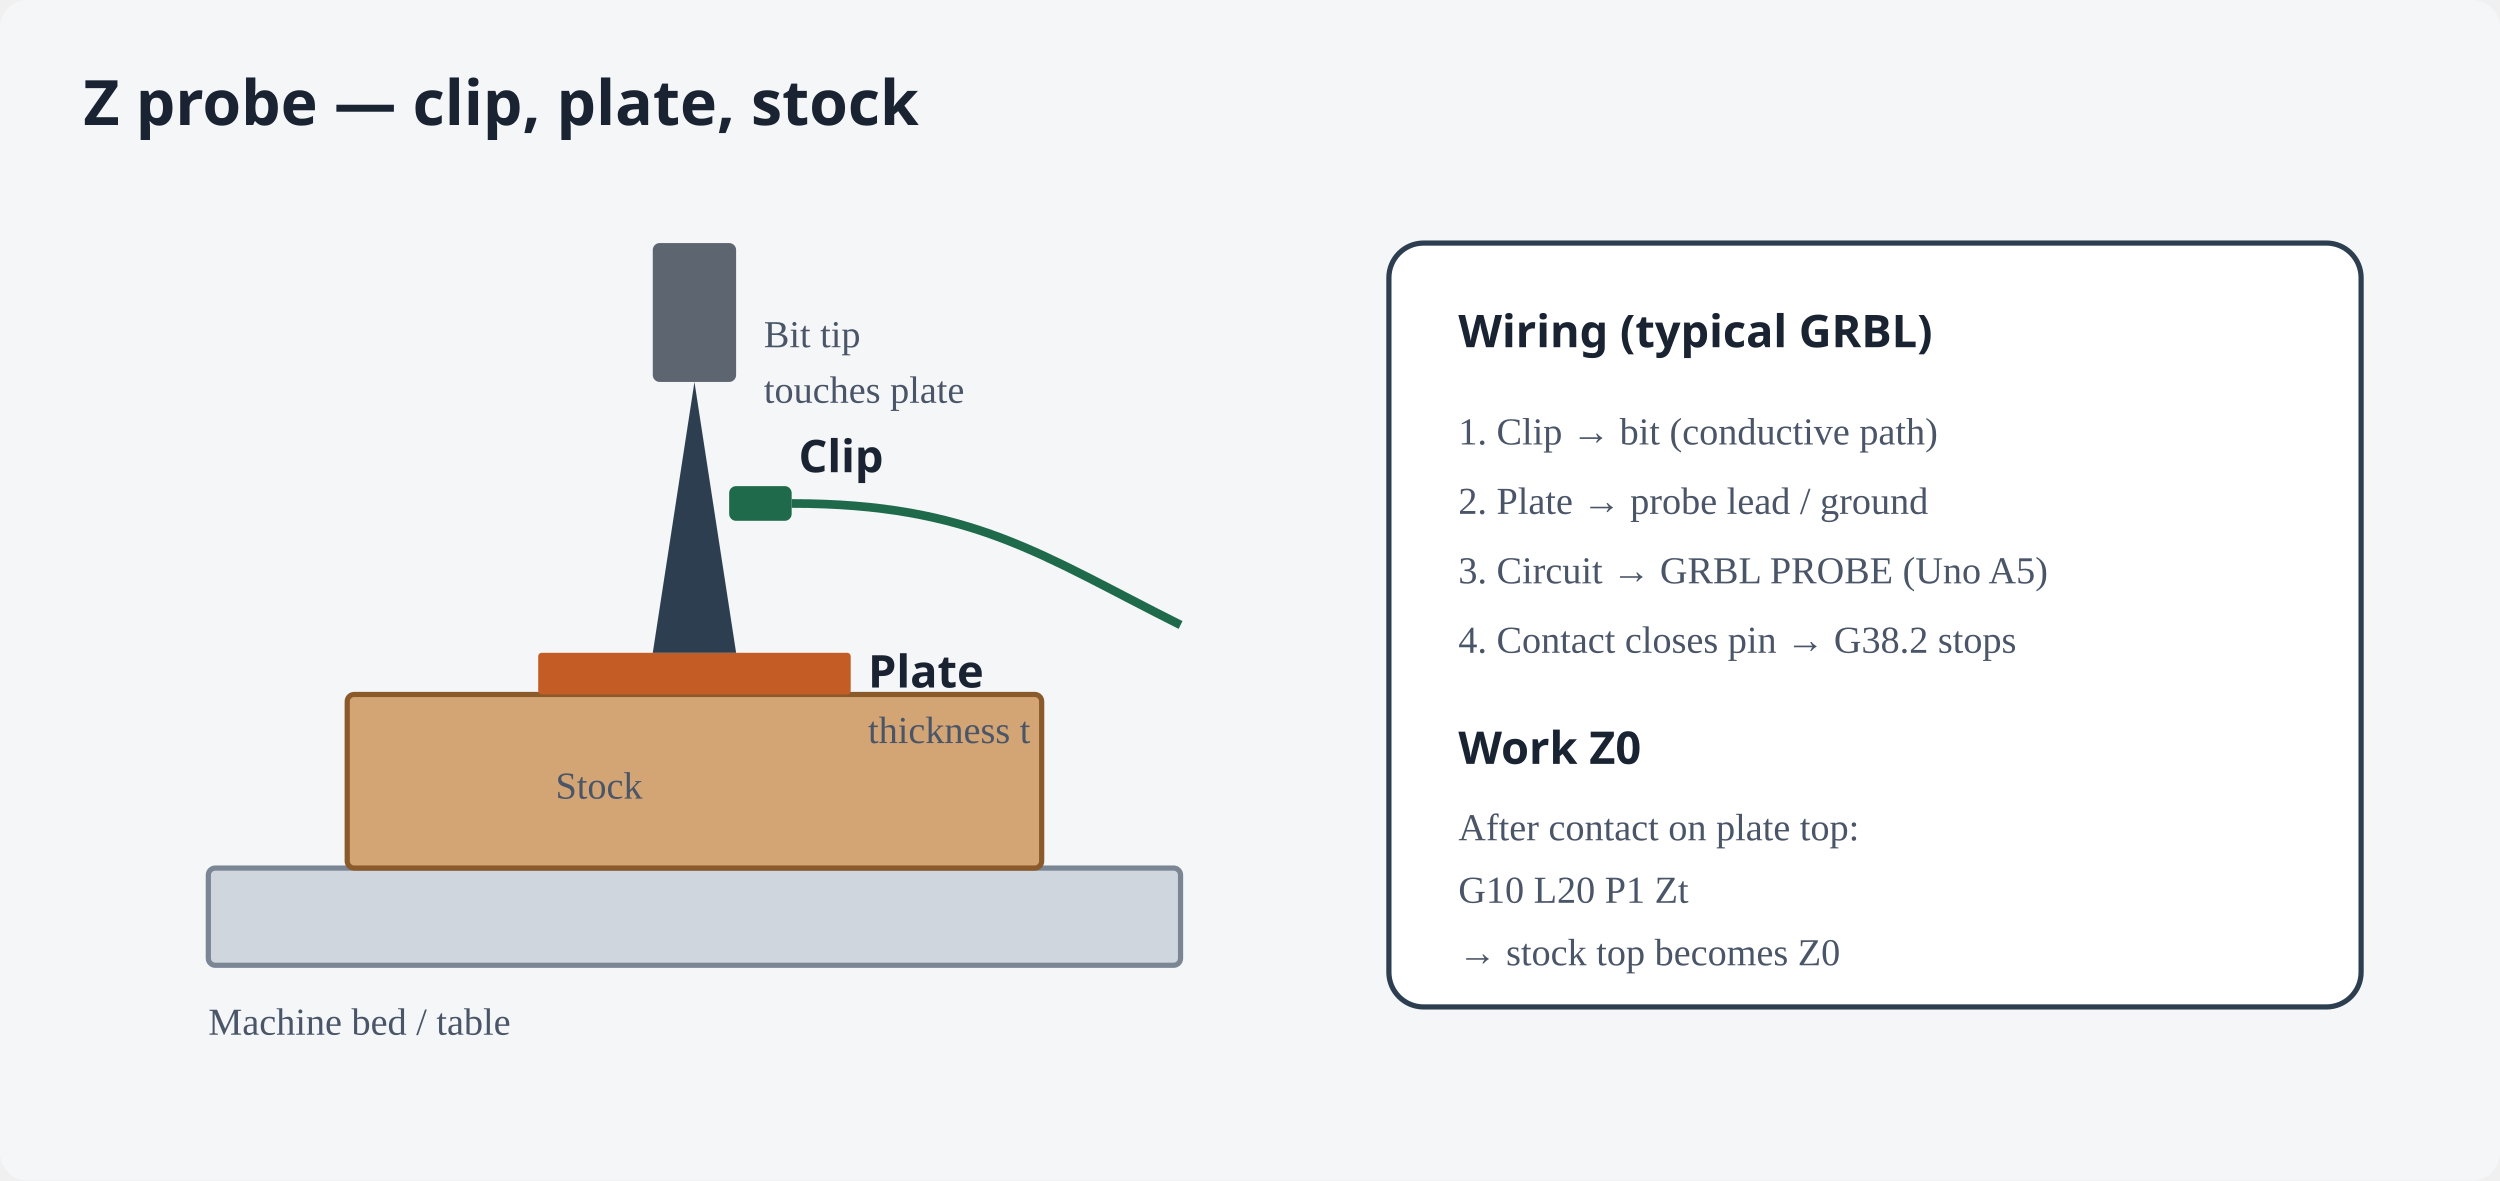
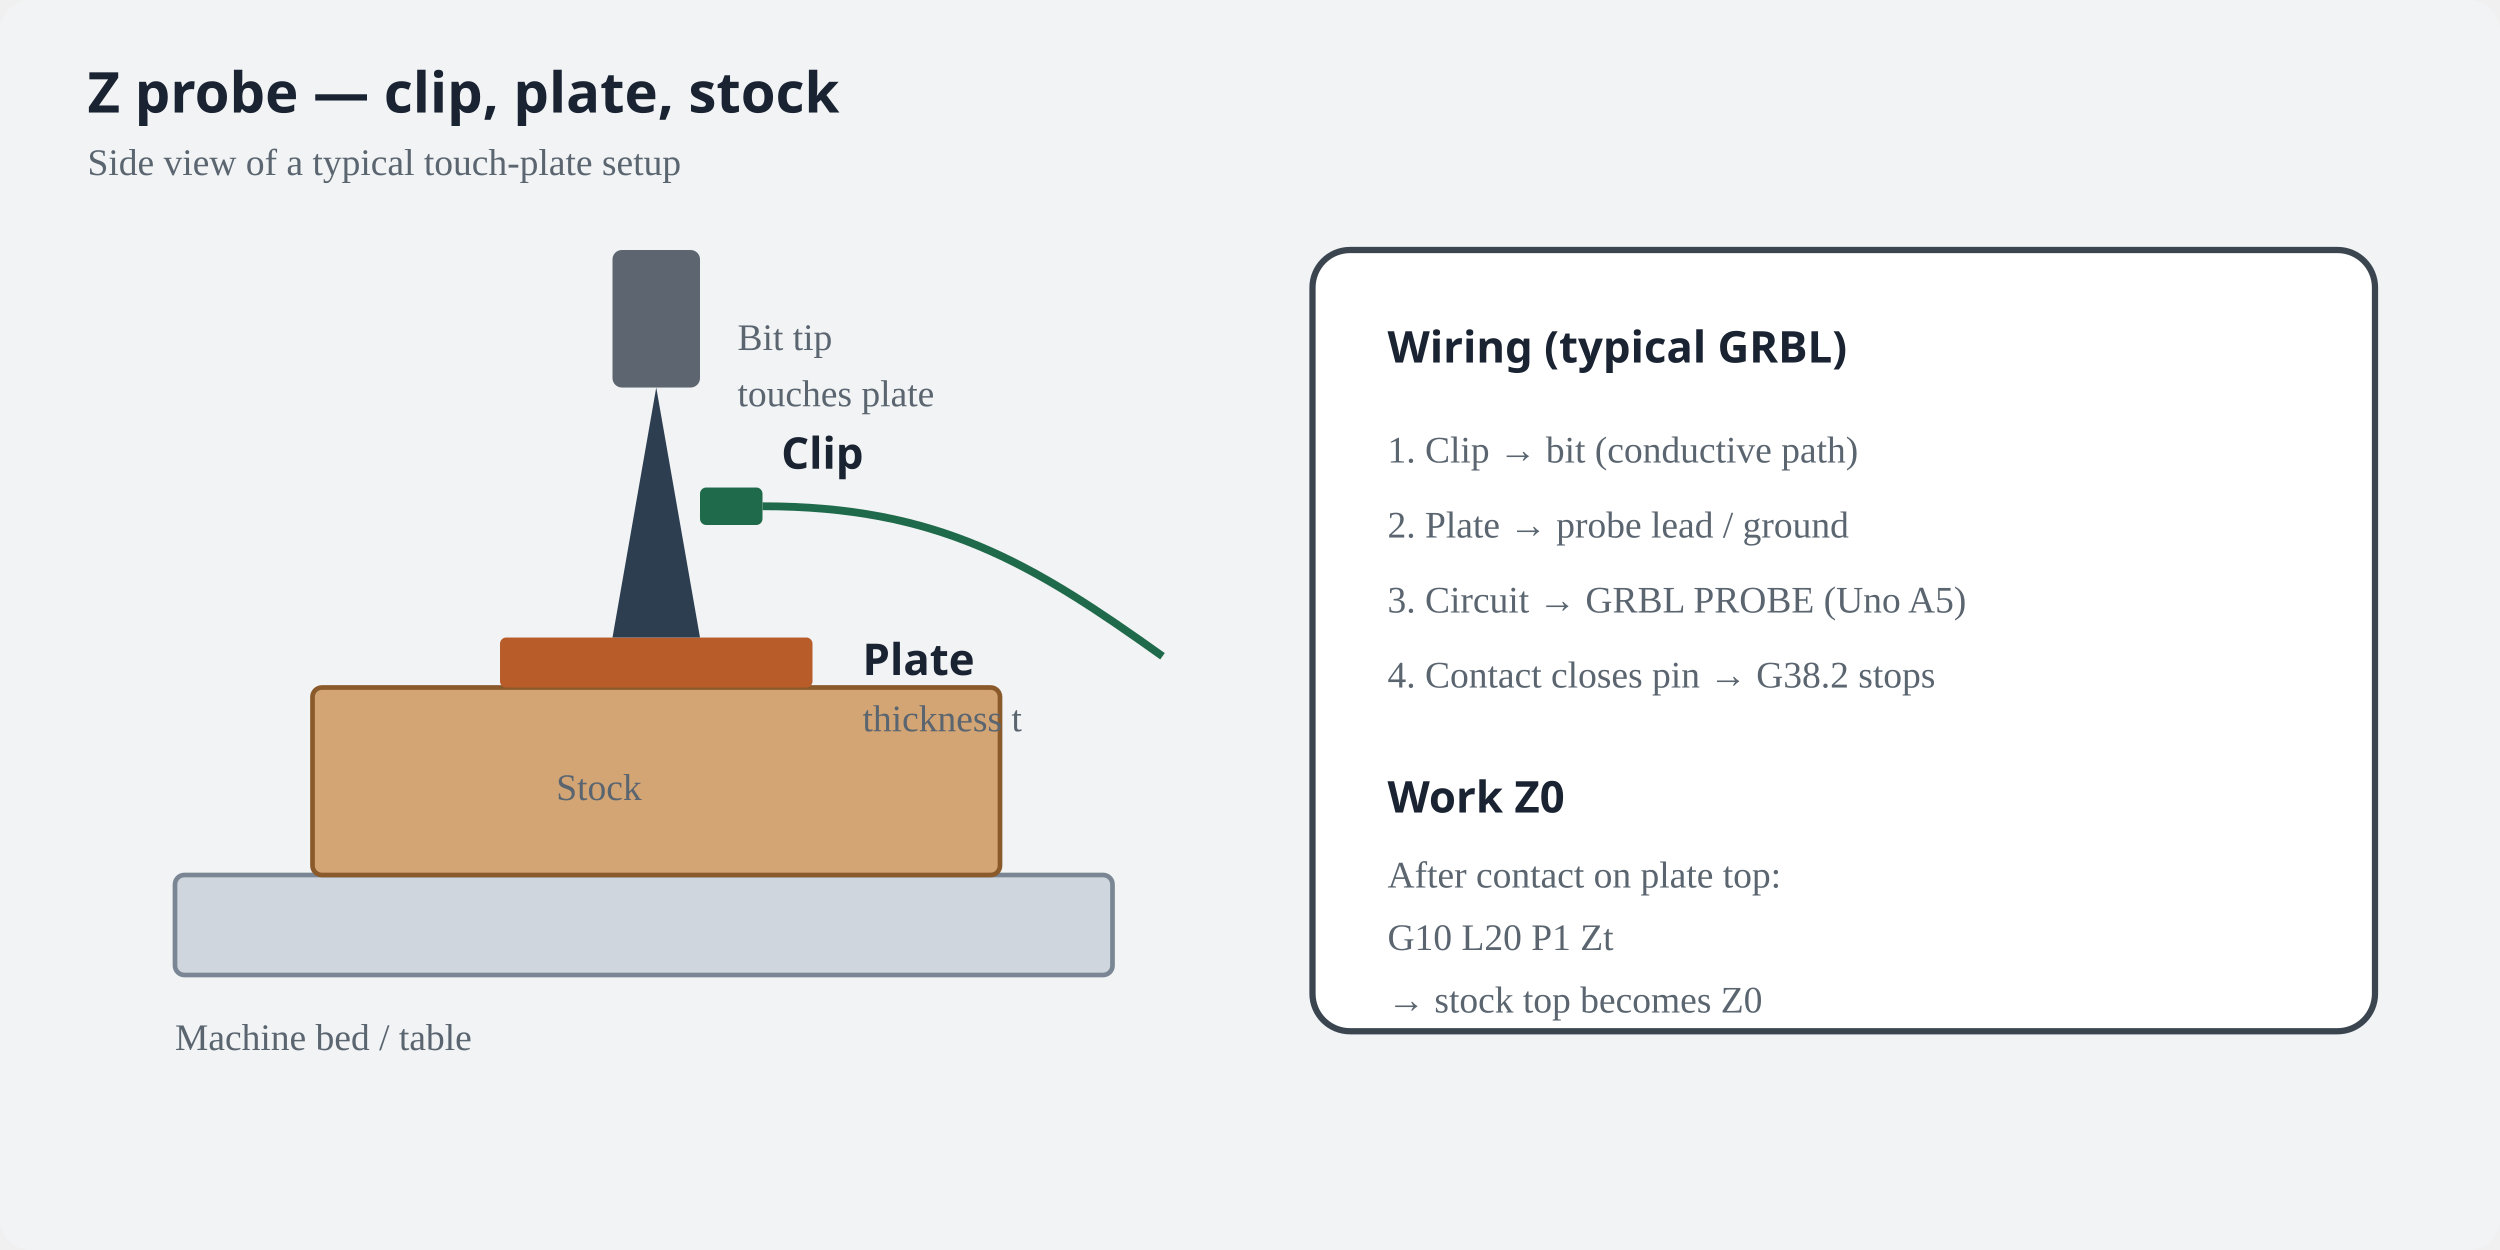
- <svg xmlns="http://www.w3.org/2000/svg" viewBox="0 0 720 340" role="img" aria-labelledby="t d">
+ <svg xmlns="http://www.w3.org/2000/svg" viewBox="0 0 800 400" role="img" aria-labelledby="t d">
  <defs>
    <style>
-       .bg { fill: #f4f6f8; }
-       .lab { font-family: system-ui,Segoe UI,sans-serif; fill: #1a2332; font-size: 13px; }
+       .bg { fill: #f1f3f5; }
+       .lab { font-family: system-ui, "Segoe UI", sans-serif; fill: #1a2332; font-size: 14px; }
      .title { font-size: 18px; font-weight: 700; }
-       .tiny { font-size: 11px; fill: #4a5568; }
+       .tiny { font-size: 12px; fill: #5a6570; }
      .steel { fill: #5c6570; }
      .bit { fill: #2c3e50; }
-       .plate { fill: #c45c26; }
+       .plate { fill: #b85c2a; }
      .stock { fill: #d4a574; stroke: #8a5a2b; stroke-width: 1.5; }
      .bed { fill: #cfd6dd; stroke: #7a8694; stroke-width: 1.5; }
      .wire { stroke: #1f6a4a; stroke-width: 2.5; fill: none; }
      .clip { fill: #1f6a4a; }
-       .box { fill: #ffffff; stroke: #2c3e50; stroke-width: 1.5; }
+       .box { fill: #ffffff; stroke: #3a4550; stroke-width: 2; }
    </style>
  </defs>
-   <rect class="bg" width="720" height="340" rx="8" />
-   <text class="lab title" x="24" y="36">Z probe — clip, plate, stock</text>
-   <rect class="bed" x="60" y="250" width="280" height="28" rx="2" />
-   <text class="tiny" x="60" y="298">Machine bed / table</text>
-   <rect class="stock" x="100" y="200" width="200" height="50" rx="2" />
-   <text class="tiny" x="160" y="230">Stock</text>
-   <rect class="plate" x="155" y="188" width="90" height="12" rx="1" />
-   <text class="lab" x="250" y="198" font-weight="700">Plate</text>
-   <text class="tiny" x="250" y="214">thickness t</text>
-   <rect class="steel" x="188" y="70" width="24" height="40" rx="2" />
-   <polygon class="bit" points="200,110 188,188 212,188" />
-   <text class="tiny" x="220" y="100">Bit tip</text>
-   <text class="tiny" x="220" y="116">touches plate</text>
-   <rect class="clip" x="210" y="140" width="18" height="10" rx="2" />
-   <path class="wire" d="M228 145 C280 145, 300 160, 340 180" />
-   <text class="lab" x="230" y="136" font-weight="700">Clip</text>
-   <rect class="box" x="400" y="70" width="280" height="220" rx="10" />
-   <text class="lab" x="420" y="100" font-weight="700">Wiring (typical GRBL)</text>
-   <text class="tiny" x="420" y="128">1. Clip → bit (conductive path)</text>
-   <text class="tiny" x="420" y="148">2. Plate → probe lead / ground</text>
-   <text class="tiny" x="420" y="168">3. Circuit → GRBL PROBE (Uno A5)</text>
-   <text class="tiny" x="420" y="188">4. Contact closes pin → G38.2 stops</text>
-   <text class="lab" x="420" y="220" font-weight="700">Work Z0</text>
-   <text class="tiny" x="420" y="242">After contact on plate top:</text>
-   <text class="tiny" x="420" y="260">G10 L20 P1 Zt</text>
-   <text class="tiny" x="420" y="278">→ stock top becomes Z0</text>
+   <rect class="bg" width="800" height="400" rx="10" />
+   <text class="lab title" x="28" y="36">Z probe — clip, plate, stock</text>
+   <text class="tiny" x="28" y="56">Side view of a typical touch-plate setup</text>
+   <rect class="bed" x="56" y="280" width="300" height="32" rx="3" />
+   <text class="tiny" x="56" y="336">Machine bed / table</text>
+   <rect class="stock" x="100" y="220" width="220" height="60" rx="3" />
+   <text class="tiny" x="178" y="256">Stock</text>
+   <rect class="plate" x="160" y="204" width="100" height="16" rx="2" />
+   <text class="lab" x="276" y="216" font-weight="700">Plate</text>
+   <text class="tiny" x="276" y="234">thickness t</text>
+   <rect class="steel" x="196" y="80" width="28" height="44" rx="3" />
+   <polygon class="bit" points="210,124 196,204 224,204" />
+   <text class="tiny" x="236" y="112">Bit tip</text>
+   <text class="tiny" x="236" y="130">touches plate</text>
+   <rect class="clip" x="224" y="156" width="20" height="12" rx="2" />
+   <path class="wire" d="M244 162 C300 162, 330 180, 372 210" />
+   <text class="lab" x="250" y="150" font-weight="700">Clip</text>
+   <rect class="box" x="420" y="80" width="340" height="250" rx="12" />
+   <text class="lab" x="444" y="116" font-weight="700">Wiring (typical GRBL)</text>
+   <text class="tiny" x="444" y="148">1. Clip → bit (conductive path)</text>
+   <text class="tiny" x="444" y="172">2. Plate → probe lead / ground</text>
+   <text class="tiny" x="444" y="196">3. Circuit → GRBL PROBE (Uno A5)</text>
+   <text class="tiny" x="444" y="220">4. Contact closes pin → G38.2 stops</text>
+   <text class="lab" x="444" y="260" font-weight="700">Work Z0</text>
+   <text class="tiny" x="444" y="284">After contact on plate top:</text>
+   <text class="tiny" x="444" y="304">G10 L20 P1 Zt</text>
+   <text class="tiny" x="444" y="324">→ stock top becomes Z0</text>
</svg>
